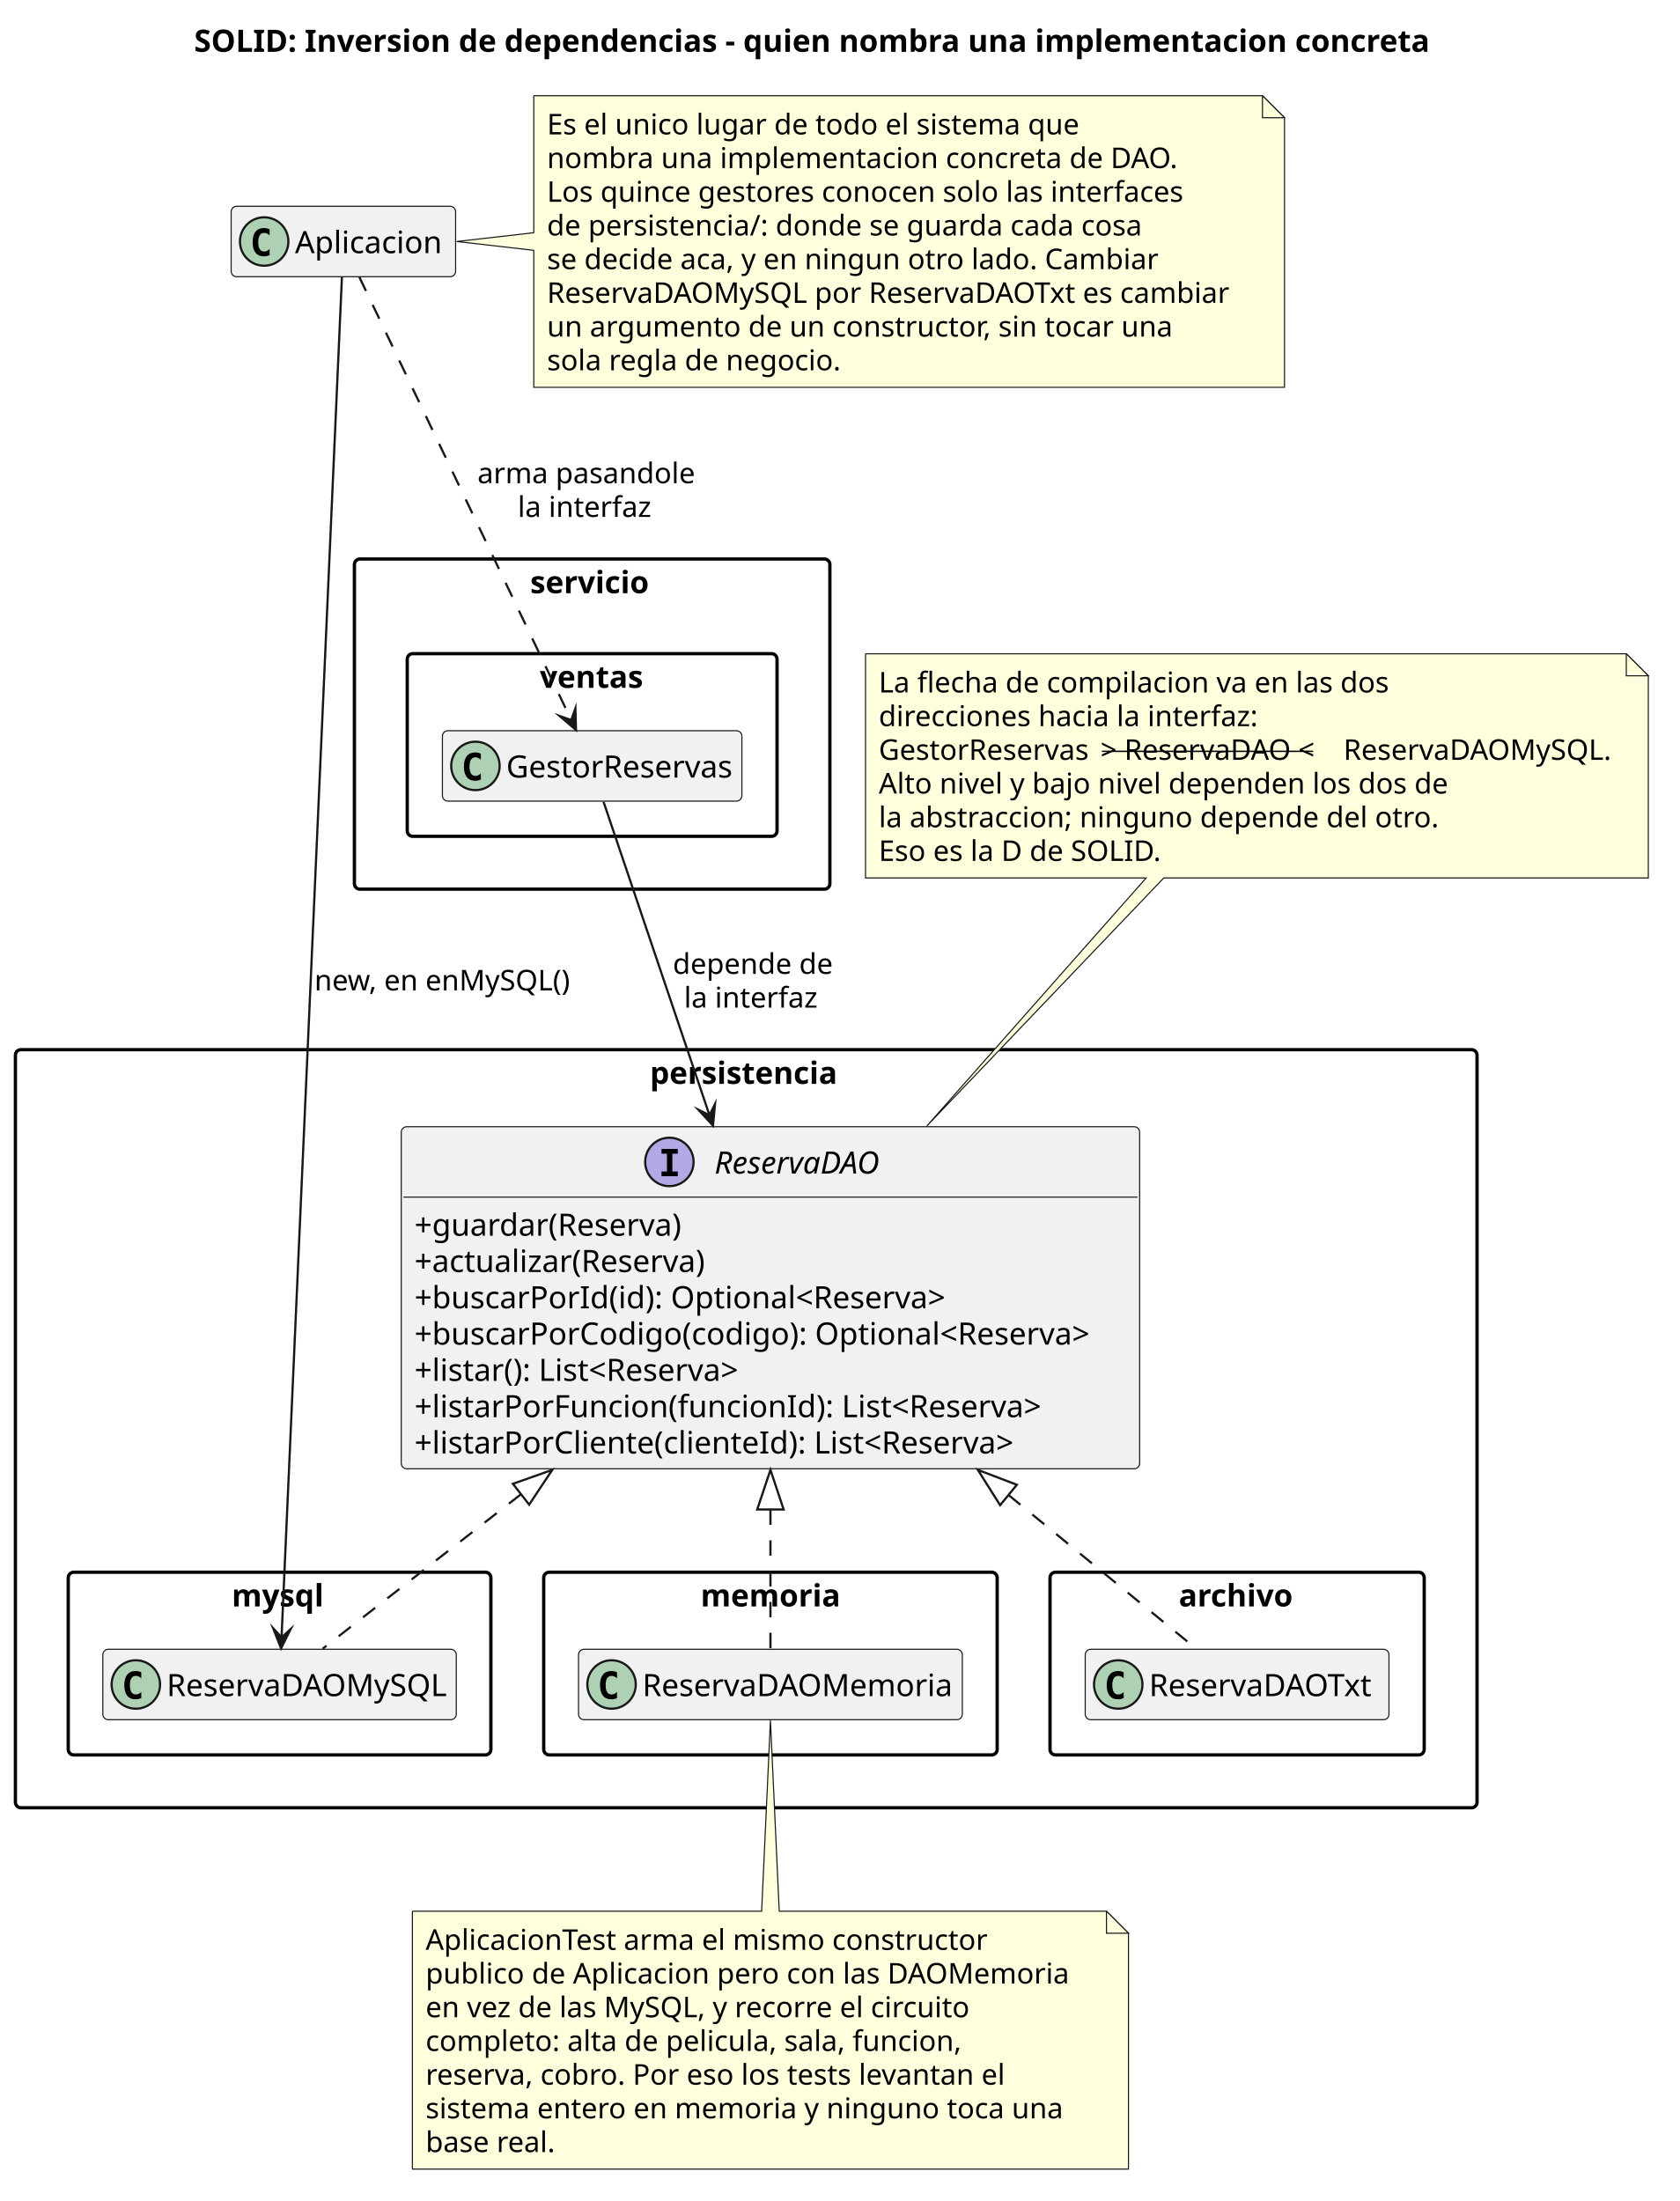
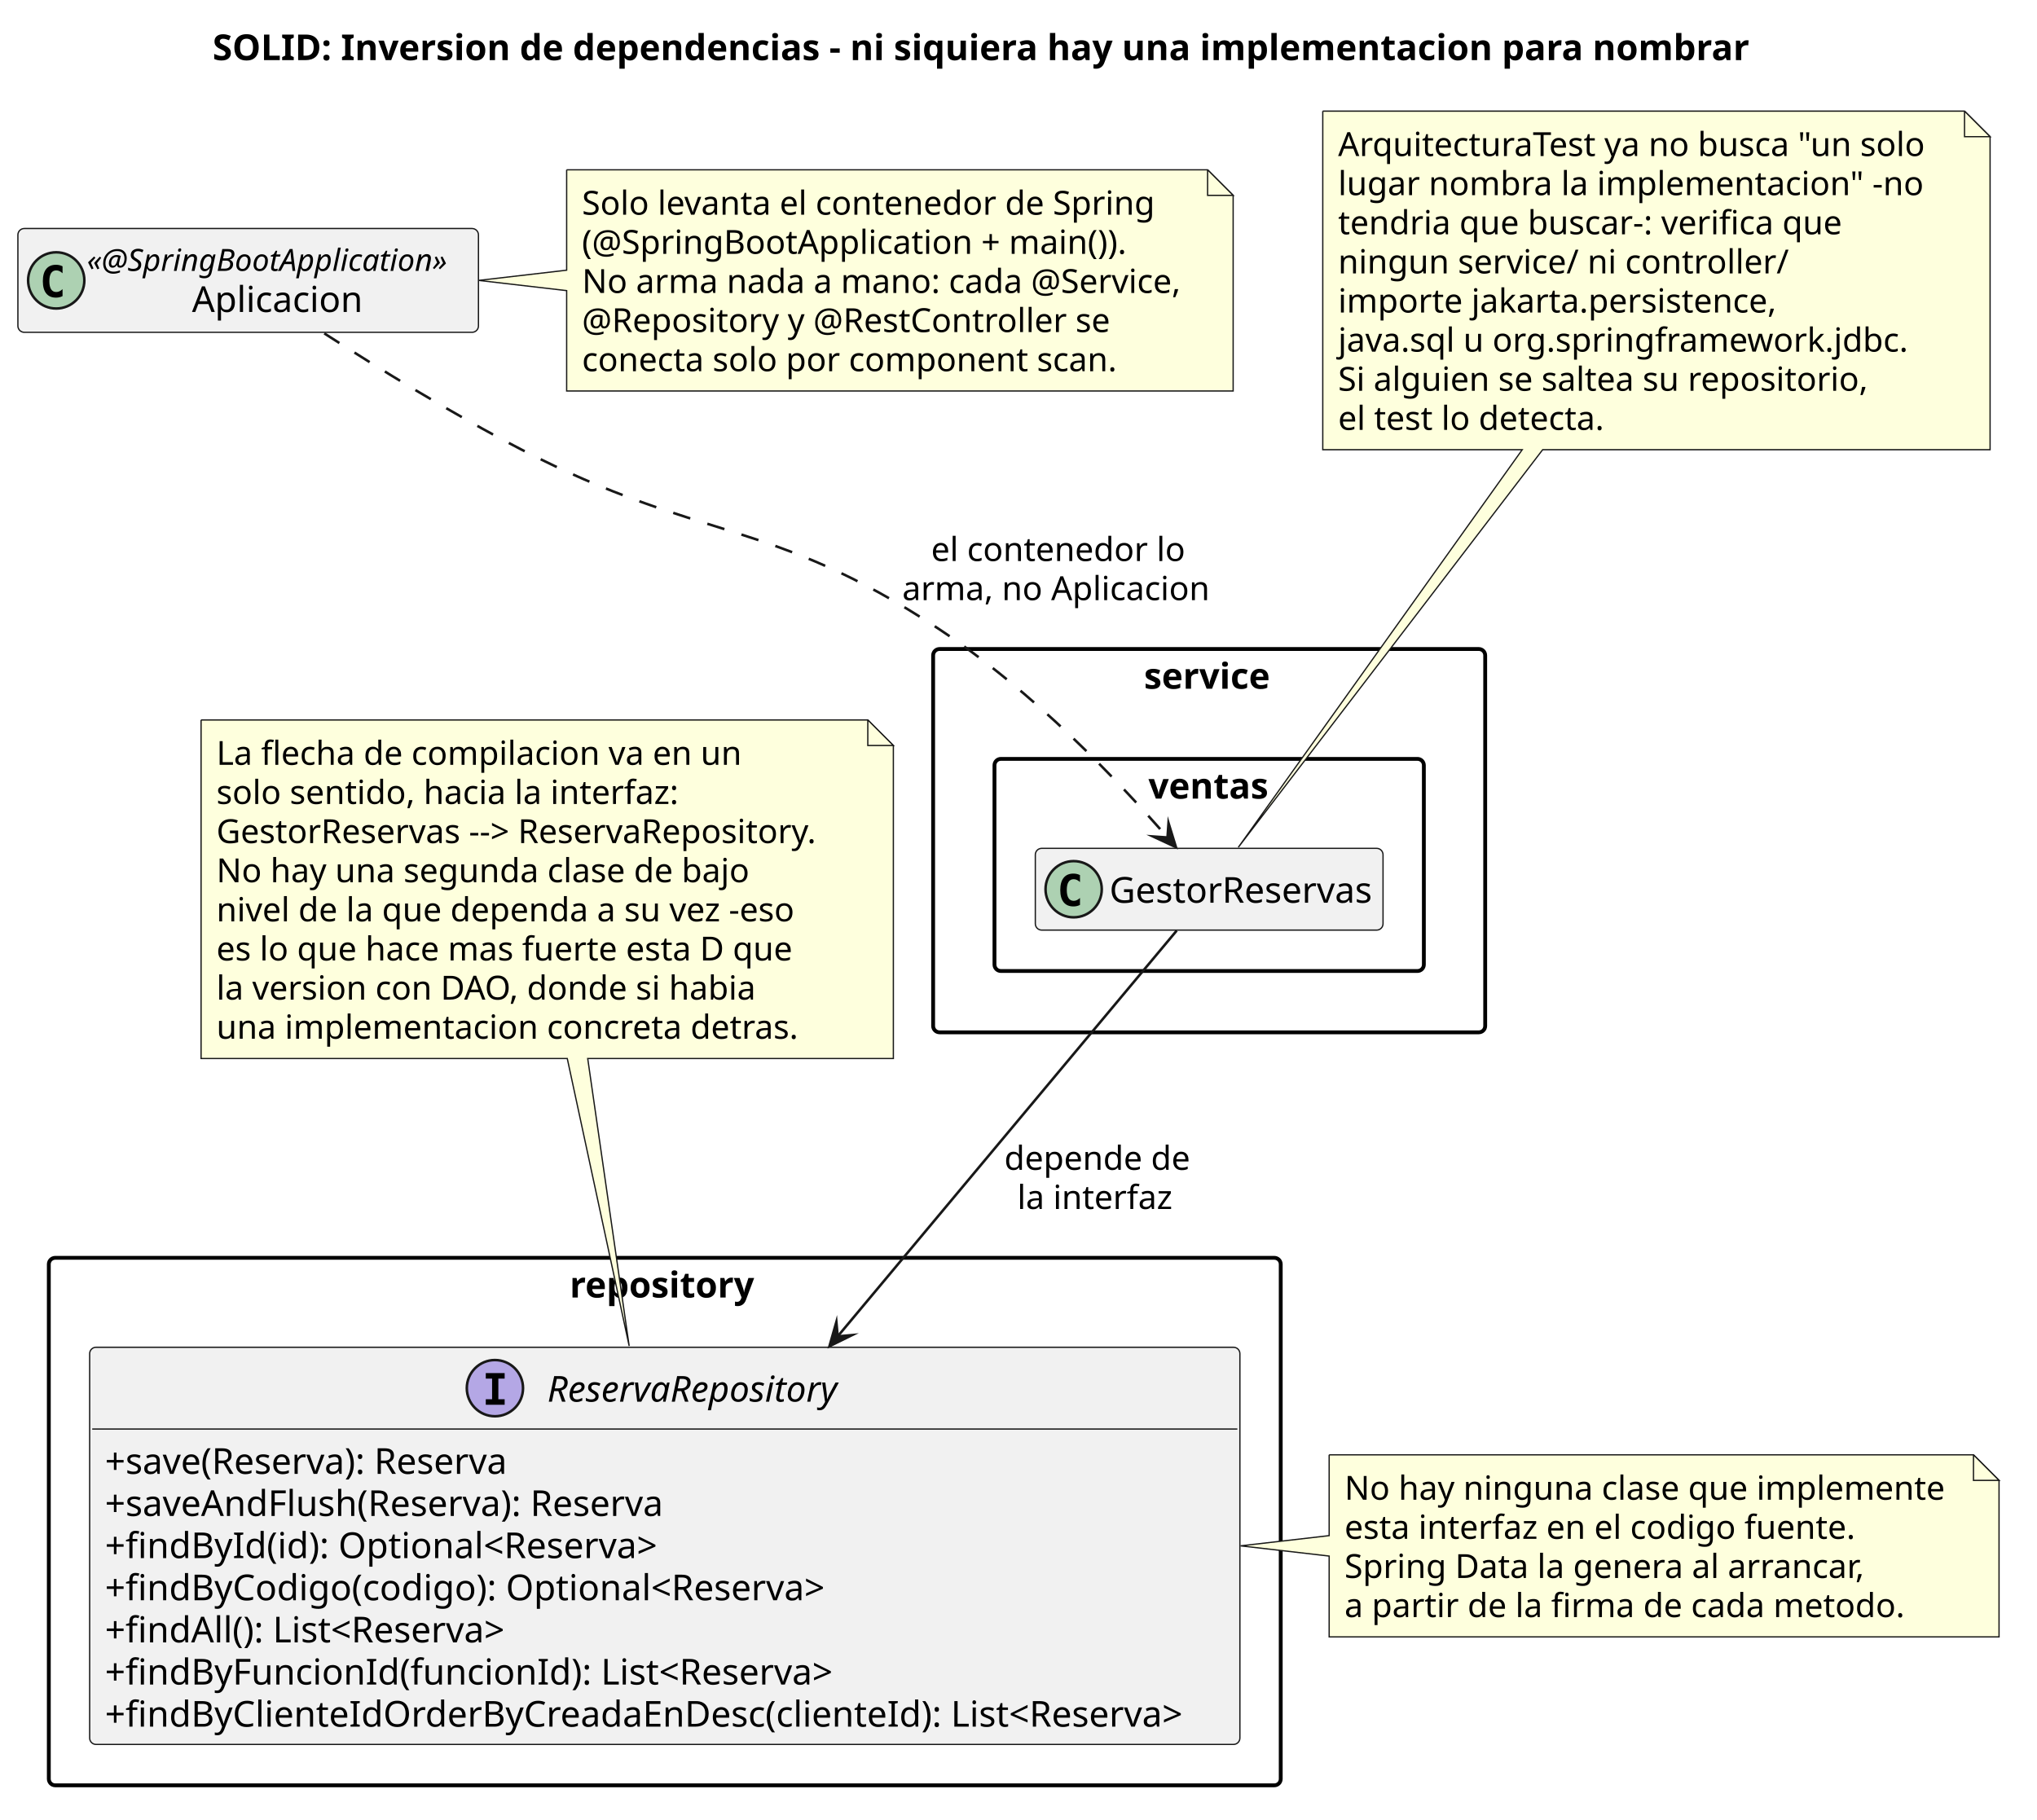
- <svg xmlns="http://www.w3.org/2000/svg" contentStyleType="text/css" data-diagram-type="CLASS" height="1000px" preserveAspectRatio="none" style="width:763px;height:1000px;background:#FFFFFF;" version="1.1" viewBox="0 0 763 1000" width="763px" zoomAndPan="magnify">
+ <svg xmlns="http://www.w3.org/2000/svg" contentStyleType="text/css" data-diagram-type="CLASS" height="712px" preserveAspectRatio="none" style="width:797px;height:712px;background:#FFFFFF;" version="1.1" viewBox="0 0 797 712" width="797px" zoomAndPan="magnify">
  <defs />
  <g>
    <g class="title" data-source-line="1">
-       <text fill="#000000" font-family="sans-serif" font-size="14" font-weight="700" lengthAdjust="spacing" textLength="580.419" x="88.192" y="23.535">SOLID: Inversion de dependencias - quien nombra una implementacion concreta</text>
+       <text fill="#000000" font-family="sans-serif" font-size="14" font-weight="700" lengthAdjust="spacing" textLength="623.807" x="83.17" y="23.535">SOLID: Inversion de dependencias - ni siquiera hay una implementacion para nombrar</text>
    </g>
-     <g class="cluster" data-qualified-name="servicio" data-source-line="16" id="ent0003">
-       <rect fill="none" height="150" rx="2.5" ry="2.5" style="stroke:#000000;stroke-width:1.5;" width="216" x="161" y="253.978" />
-       <text fill="#000000" font-family="sans-serif" font-size="14" font-weight="700" lengthAdjust="spacing" textLength="56.287" x="240.856" y="269.513">servicio</text>
+     <g class="cluster" data-qualified-name="service" data-source-line="16" id="ent0003">
+       <rect fill="none" height="150" rx="2.5" ry="2.5" style="stroke:#000000;stroke-width:1.5;" width="216" x="365.1" y="253.968" />
+       <text fill="#000000" font-family="sans-serif" font-size="14" font-weight="700" lengthAdjust="spacing" textLength="50.996" x="447.602" y="269.503">service</text>
    </g>
-     <g class="cluster" data-qualified-name="servicio.ventas" data-source-line="15" id="ent0001">
-       <rect fill="none" height="83" rx="2.5" ry="2.5" style="stroke:#000000;stroke-width:1.5;" width="168" x="185" y="296.978" />
-       <text fill="#000000" font-family="sans-serif" font-size="14" font-weight="700" lengthAdjust="spacing" textLength="47.523" x="245.238" y="312.513">ventas</text>
+     <g class="cluster" data-qualified-name="service.ventas" data-source-line="15" id="ent0001">
+       <rect fill="none" height="83" rx="2.5" ry="2.5" style="stroke:#000000;stroke-width:1.5;" width="168" x="389.1" y="296.968" />
+       <text fill="#000000" font-family="sans-serif" font-size="14" font-weight="700" lengthAdjust="spacing" textLength="47.523" x="449.338" y="312.503">ventas</text>
    </g>
-     <g class="cluster" data-qualified-name="persistencia" data-source-line="19" id="ent0004">
-       <rect fill="none" height="344.42" rx="2.5" ry="2.5" style="stroke:#000000;stroke-width:1.5;" width="664" x="7" y="476.908" />
-       <text fill="#000000" font-family="sans-serif" font-size="14" font-weight="700" lengthAdjust="spacing" textLength="87.534" x="295.233" y="492.443">persistencia</text>
+     <g class="cluster" data-qualified-name="repository" data-source-line="19" id="ent0004">
+       <rect fill="none" height="206.42" rx="2.5" ry="2.5" style="stroke:#000000;stroke-width:1.5;" width="482" x="19.1" y="492.208" />
+       <text fill="#000000" font-family="sans-serif" font-size="14" font-weight="700" lengthAdjust="spacing" textLength="74.395" x="222.902" y="507.743">repository</text>
    </g>
-     <g class="cluster" data-qualified-name="persistencia.mysql" data-source-line="30" id="ent0006">
-       <rect fill="none" height="83" rx="2.5" ry="2.5" style="stroke:#000000;stroke-width:1.5;" width="192" x="31" y="714.328" />
-       <text fill="#000000" font-family="sans-serif" font-size="14" font-weight="700" lengthAdjust="spacing" textLength="43.483" x="105.258" y="729.863">mysql</text>
+     <g class="entity" data-qualified-name="service.ventas.GestorReservas" data-source-line="16" id="ent0002">
+       <rect fill="#F1F1F1" height="32" rx="2.5" ry="2.5" style="stroke:#181818;stroke-width:0.5;" width="136.05" x="405.08" y="331.968" />
+       <ellipse cx="420.08" cy="347.968" fill="#ADD1B2" rx="11" ry="11" style="stroke:#181818;stroke-width:1;" />
+       <path d="M422.553,354.111 Q421.972,354.41 421.333,354.56 Q420.694,354.709 419.988,354.709 Q417.481,354.709 416.161,353.057 Q414.842,351.405 414.842,348.284 Q414.842,345.155 416.161,343.503 Q417.481,341.851 419.988,341.851 Q420.694,341.851 421.341,342 Q421.989,342.15 422.553,342.449 L422.553,345.171 Q421.922,344.59 421.329,344.321 Q420.735,344.051 420.104,344.051 Q418.76,344.051 418.075,345.118 Q417.39,346.184 417.39,348.284 Q417.39,350.376 418.075,351.443 Q418.76,352.509 420.104,352.509 Q420.735,352.509 421.329,352.24 Q421.922,351.97 422.553,351.389 Z " fill="#000000" />
+       <text fill="#000000" font-family="sans-serif" font-size="14" lengthAdjust="spacing" textLength="104.05" x="434.08" y="353.259">GestorReservas</text>
    </g>
-     <g class="cluster" data-qualified-name="persistencia.memoria" data-source-line="33" id="ent0008">
-       <rect fill="none" height="83" rx="2.5" ry="2.5" style="stroke:#000000;stroke-width:1.5;" width="206" x="247" y="714.328" />
-       <text fill="#000000" font-family="sans-serif" font-size="14" font-weight="700" lengthAdjust="spacing" textLength="63.444" x="318.278" y="729.863">memoria</text>
+     <g class="entity" data-qualified-name="repository.ReservaRepository" data-source-line="20" id="ent0005">
+       <rect fill="#F1F1F1" height="155.418" rx="2.5" ry="2.5" style="stroke:#181818;stroke-width:0.5;" width="450.047" x="35.08" y="527.208" />
+       <ellipse cx="193.643" cy="543.208" fill="#B4A7E5" rx="11" ry="11" style="stroke:#181818;stroke-width:1;" />
+       <path d="M190.071,539.473 L190.071,537.315 L197.45,537.315 L197.45,539.473 L194.985,539.473 L194.985,547.55 L197.45,547.55 L197.45,549.708 L190.071,549.708 L190.071,547.55 L192.536,547.55 L192.536,539.473 Z " fill="#000000" />
+       <text fill="#000000" font-family="sans-serif" font-size="14" font-style="italic" lengthAdjust="spacing" textLength="124.421" x="214.143" y="548.499">ReservaRepository</text>
+       <line style="stroke:#181818;stroke-width:0.5;" x1="36.08" x2="484.127" y1="559.208" y2="559.208" />
+       <text fill="#000000" font-family="sans-serif" font-size="14" lengthAdjust="spacing" textLength="163.598" x="41.08" y="576.743">+save(Reserva): Reserva</text>
+       <text fill="#000000" font-family="sans-serif" font-size="14" lengthAdjust="spacing" textLength="226.823" x="41.08" y="593.232">+saveAndFlush(Reserva): Reserva</text>
+       <text fill="#000000" font-family="sans-serif" font-size="14" lengthAdjust="spacing" textLength="229.448" x="41.08" y="609.72">+findById(id): Optional&lt;Reserva&gt;</text>
+       <text fill="#000000" font-family="sans-serif" font-size="14" lengthAdjust="spacing" textLength="298.177" x="41.08" y="626.208">+findByCodigo(codigo): Optional&lt;Reserva&gt;</text>
+       <text fill="#000000" font-family="sans-serif" font-size="14" lengthAdjust="spacing" textLength="171.978" x="41.08" y="642.697">+findAll(): List&lt;Reserva&gt;</text>
+       <text fill="#000000" font-family="sans-serif" font-size="14" lengthAdjust="spacing" textLength="299.701" x="41.08" y="659.185">+findByFuncionId(funcionId): List&lt;Reserva&gt;</text>
+       <text fill="#000000" font-family="sans-serif" font-size="14" lengthAdjust="spacing" textLength="438.047" x="41.08" y="675.673">+findByClienteIdOrderByCreadaEnDesc(clienteId): List&lt;Reserva&gt;</text>
    </g>
-     <g class="cluster" data-qualified-name="persistencia.archivo" data-source-line="36" id="ent0010">
-       <rect fill="none" height="83" rx="2.5" ry="2.5" style="stroke:#000000;stroke-width:1.5;" width="170" x="477" y="714.328" />
-       <text fill="#000000" font-family="sans-serif" font-size="14" font-weight="700" lengthAdjust="spacing" textLength="53.04" x="535.48" y="729.863">archivo</text>
+     <g class="entity" data-qualified-name="GMN6" data-source-line="32" id="ent0007">
+       <path d="M520.05,569.298 L520.05,600.918 L485.38,604.918 L520.05,608.918 L520.05,640.54 A0,0 0 0 0 520.05,640.54 L782.147,640.54 A0,0 0 0 0 782.147,640.54 L782.147,579.298 L772.147,569.298 L520.05,569.298 A0,0 0 0 0 520.05,569.298" fill="#FEFFDD" style="stroke:#181818;stroke-width:0.5;" />
+       <path d="M772.147,569.298 L772.147,579.298 L782.147,579.298 L772.147,569.298" fill="#FEFFDD" style="stroke:#181818;stroke-width:0.5;" />
+       <text fill="#000000" font-family="sans-serif" font-size="13" lengthAdjust="spacing" textLength="241.097" x="526.05" y="586.867">No hay ninguna clase que implemente</text>
+       <text fill="#000000" font-family="sans-serif" font-size="13" lengthAdjust="spacing" textLength="208.501" x="526.05" y="602.177">esta interfaz en el codigo fuente.</text>
+       <text fill="#000000" font-family="sans-serif" font-size="13" lengthAdjust="spacing" textLength="211.326" x="526.05" y="617.488">Spring Data la genera al arrancar,</text>
+       <text fill="#000000" font-family="sans-serif" font-size="13" lengthAdjust="spacing" textLength="227.259" x="526.05" y="632.798">a partir de la firma de cada metodo.</text>
    </g>
-     <g class="entity" data-qualified-name="servicio.ventas.GestorReservas" data-source-line="16" id="ent0002">
-       <rect fill="#F1F1F1" height="32" rx="2.5" ry="2.5" style="stroke:#181818;stroke-width:0.5;" width="136.05" x="200.98" y="331.978" />
-       <ellipse cx="215.98" cy="347.978" fill="#ADD1B2" rx="11" ry="11" style="stroke:#181818;stroke-width:1;" />
-       <path d="M218.453,354.121 Q217.872,354.42 217.233,354.57 Q216.594,354.719 215.888,354.719 Q213.381,354.719 212.061,353.067 Q210.742,351.415 210.742,348.294 Q210.742,345.165 212.061,343.513 Q213.381,341.861 215.888,341.861 Q216.594,341.861 217.241,342.01 Q217.889,342.16 218.453,342.459 L218.453,345.181 Q217.822,344.6 217.229,344.331 Q216.635,344.061 216.004,344.061 Q214.66,344.061 213.975,345.127 Q213.29,346.194 213.29,348.294 Q213.29,350.386 213.975,351.453 Q214.66,352.519 216.004,352.519 Q216.635,352.519 217.229,352.25 Q217.822,351.98 218.453,351.399 Z " fill="#000000" />
-       <text fill="#000000" font-family="sans-serif" font-size="14" lengthAdjust="spacing" textLength="104.05" x="229.98" y="353.269">GestorReservas</text>
+     <g class="entity" data-qualified-name="Aplicacion" data-source-line="38" id="ent0009">
+       <rect fill="#F1F1F1" height="40.621" rx="2.5" ry="2.5" style="stroke:#181818;stroke-width:0.5;" width="180.203" x="7" y="89.418" />
+       <ellipse cx="22" cy="109.729" fill="#ADD1B2" rx="11" ry="11" style="stroke:#181818;stroke-width:1;" />
+       <path d="M24.473,115.872 Q23.892,116.171 23.253,116.32 Q22.614,116.47 21.908,116.47 Q19.401,116.47 18.081,114.818 Q16.762,113.166 16.762,110.045 Q16.762,106.915 18.081,105.263 Q19.401,103.612 21.908,103.612 Q22.614,103.612 23.261,103.761 Q23.909,103.91 24.473,104.209 L24.473,106.932 Q23.842,106.351 23.249,106.081 Q22.655,105.811 22.024,105.811 Q20.68,105.811 19.995,106.878 Q19.31,107.945 19.31,110.045 Q19.31,112.136 19.995,113.203 Q20.68,114.27 22.024,114.27 Q22.655,114.27 23.249,114 Q23.842,113.73 24.473,113.149 Z " fill="#000000" />
+       <text fill="#000000" font-family="sans-serif" font-size="12" font-style="italic" lengthAdjust="spacing" textLength="152.203" x="34" y="106.02">«@SpringBootApplication»</text>
+       <text fill="#000000" font-family="sans-serif" font-size="14" lengthAdjust="spacing" textLength="69.973" x="75.115" y="122.086">Aplicacion</text>
    </g>
-     <g class="entity" data-qualified-name="persistencia.ReservaDAO" data-source-line="20" id="ent0005">
-       <rect fill="#F1F1F1" height="155.418" rx="2.5" ry="2.5" style="stroke:#181818;stroke-width:0.5;" width="335.449" x="182.28" y="511.908" />
-       <ellipse cx="304.096" cy="527.908" fill="#B4A7E5" rx="11" ry="11" style="stroke:#181818;stroke-width:1;" />
-       <path d="M300.524,524.173 L300.524,522.015 L307.904,522.015 L307.904,524.173 L305.438,524.173 L305.438,532.25 L307.904,532.25 L307.904,534.408 L300.524,534.408 L300.524,532.25 L302.99,532.25 L302.99,524.173 Z " fill="#000000" />
-       <text fill="#000000" font-family="sans-serif" font-size="14" font-style="italic" lengthAdjust="spacing" textLength="83.316" x="324.596" y="533.199">ReservaDAO</text>
-       <line style="stroke:#181818;stroke-width:0.5;" x1="183.28" x2="516.729" y1="543.908" y2="543.908" />
-       <text fill="#000000" font-family="sans-serif" font-size="14" lengthAdjust="spacing" textLength="125.679" x="188.28" y="561.443">+guardar(Reserva)</text>
-       <text fill="#000000" font-family="sans-serif" font-size="14" lengthAdjust="spacing" textLength="138.667" x="188.28" y="577.932">+actualizar(Reserva)</text>
-       <text fill="#000000" font-family="sans-serif" font-size="14" lengthAdjust="spacing" textLength="254.721" x="188.28" y="594.42">+buscarPorId(id): Optional&lt;Reserva&gt;</text>
-       <text fill="#000000" font-family="sans-serif" font-size="14" lengthAdjust="spacing" textLength="323.449" x="188.28" y="610.908">+buscarPorCodigo(codigo): Optional&lt;Reserva&gt;</text>
-       <text fill="#000000" font-family="sans-serif" font-size="14" lengthAdjust="spacing" textLength="161.458" x="188.28" y="627.397">+listar(): List&lt;Reserva&gt;</text>
-       <text fill="#000000" font-family="sans-serif" font-size="14" lengthAdjust="spacing" textLength="300.788" x="188.28" y="643.885">+listarPorFuncion(funcionId): List&lt;Reserva&gt;</text>
-       <text fill="#000000" font-family="sans-serif" font-size="14" lengthAdjust="spacing" textLength="288.463" x="188.28" y="660.373">+listarPorCliente(clienteId): List&lt;Reserva&gt;</text>
+     <g class="entity" data-qualified-name="N2" data-source-line="43" id="ent0011">
+       <path d="M517.55,43.488 L517.55,175.973 A0,0 0 0 0 517.55,175.973 L595.59,175.973 L484.5,331.578 L603.59,175.973 L778.644,175.973 A0,0 0 0 0 778.644,175.973 L778.644,53.488 L768.644,43.488 L517.55,43.488 A0,0 0 0 0 517.55,43.488" fill="#FEFFDD" style="stroke:#181818;stroke-width:0.5;" />
+       <path d="M768.644,43.488 L768.644,53.488 L778.644,53.488 L768.644,43.488" fill="#FEFFDD" style="stroke:#181818;stroke-width:0.5;" />
+       <text fill="#000000" font-family="sans-serif" font-size="13" lengthAdjust="spacing" textLength="240.094" x="523.55" y="61.057">ArquitecturaTest ya no busca "un solo</text>
+       <text fill="#000000" font-family="sans-serif" font-size="13" lengthAdjust="spacing" textLength="238.158" x="523.55" y="76.367">lugar nombra la implementacion" -no</text>
+       <text fill="#000000" font-family="sans-serif" font-size="13" lengthAdjust="spacing" textLength="207.143" x="523.55" y="91.678">tendria que buscar-: verifica que</text>
+       <text fill="#000000" font-family="sans-serif" font-size="13" lengthAdjust="spacing" textLength="186.469" x="523.55" y="106.988">ningun service/ ni controller/</text>
+       <text fill="#000000" font-family="sans-serif" font-size="13" lengthAdjust="spacing" textLength="176.928" x="523.55" y="122.299">importe jakarta.persistence,</text>
+       <text fill="#000000" font-family="sans-serif" font-size="13" lengthAdjust="spacing" textLength="232.381" x="523.55" y="137.609">java.sql u org.springframework.jdbc.</text>
+       <text fill="#000000" font-family="sans-serif" font-size="13" lengthAdjust="spacing" textLength="216.055" x="523.55" y="152.92">Si alguien se saltea su repositorio,</text>
+       <text fill="#000000" font-family="sans-serif" font-size="13" lengthAdjust="spacing" textLength="109.021" x="523.55" y="168.231">el test lo detecta.</text>
    </g>
-     <g class="entity" data-qualified-name="persistencia.mysql.ReservaDAOMySQL" data-source-line="31" id="ent0007">
-       <rect fill="#F1F1F1" height="32" rx="2.5" ry="2.5" style="stroke:#181818;stroke-width:0.5;" width="160.57" x="46.71" y="749.328" />
-       <ellipse cx="61.71" cy="765.328" fill="#ADD1B2" rx="11" ry="11" style="stroke:#181818;stroke-width:1;" />
-       <path d="M64.183,771.471 Q63.602,771.77 62.963,771.92 Q62.324,772.069 61.618,772.069 Q59.111,772.069 57.791,770.417 Q56.472,768.765 56.472,765.644 Q56.472,762.515 57.791,760.863 Q59.111,759.211 61.618,759.211 Q62.324,759.211 62.971,759.361 Q63.619,759.51 64.183,759.809 L64.183,762.531 Q63.552,761.95 62.959,761.681 Q62.365,761.411 61.734,761.411 Q60.39,761.411 59.705,762.477 Q59.02,763.544 59.02,765.644 Q59.02,767.736 59.705,768.803 Q60.39,769.869 61.734,769.869 Q62.365,769.869 62.959,769.6 Q63.552,769.33 64.183,768.749 Z " fill="#000000" />
-       <text fill="#000000" font-family="sans-serif" font-size="14" lengthAdjust="spacing" textLength="128.57" x="75.71" y="770.619">ReservaDAOMySQL</text>
+     <g class="entity" data-qualified-name="GMN13" data-source-line="55" id="ent0014">
+       <path d="M221.71,66.448 L221.71,105.728 L187.25,109.728 L221.71,113.728 L221.71,153.001 A0,0 0 0 0 221.71,153.001 L482.486,153.001 A0,0 0 0 0 482.486,153.001 L482.486,76.448 L472.486,66.448 L221.71,66.448 A0,0 0 0 0 221.71,66.448" fill="#FEFFDD" style="stroke:#181818;stroke-width:0.5;" />
+       <path d="M472.486,66.448 L472.486,76.448 L482.486,76.448 L472.486,66.448" fill="#FEFFDD" style="stroke:#181818;stroke-width:0.5;" />
+       <text fill="#000000" font-family="sans-serif" font-size="13" lengthAdjust="spacing" textLength="230.788" x="227.71" y="84.017">Solo levanta el contenedor de Spring</text>
+       <text fill="#000000" font-family="sans-serif" font-size="13" lengthAdjust="spacing" textLength="221.99" x="227.71" y="99.327">(@SpringBootApplication + main()).</text>
+       <text fill="#000000" font-family="sans-serif" font-size="13" lengthAdjust="spacing" textLength="239.776" x="227.71" y="114.638">No arma nada a mano: cada @Service,</text>
+       <text fill="#000000" font-family="sans-serif" font-size="13" lengthAdjust="spacing" textLength="212.539" x="227.71" y="129.948">@Repository y @RestController se</text>
+       <text fill="#000000" font-family="sans-serif" font-size="13" lengthAdjust="spacing" textLength="216.785" x="227.71" y="145.259">conecta solo por component scan.</text>
    </g>
-     <g class="entity" data-qualified-name="persistencia.memoria.ReservaDAOMemoria" data-source-line="34" id="ent0009">
-       <rect fill="#F1F1F1" height="32" rx="2.5" ry="2.5" style="stroke:#181818;stroke-width:0.5;" width="174.352" x="262.82" y="749.328" />
-       <ellipse cx="277.82" cy="765.328" fill="#ADD1B2" rx="11" ry="11" style="stroke:#181818;stroke-width:1;" />
-       <path d="M280.293,771.471 Q279.712,771.77 279.073,771.92 Q278.434,772.069 277.728,772.069 Q275.221,772.069 273.901,770.417 Q272.582,768.765 272.582,765.644 Q272.582,762.515 273.901,760.863 Q275.221,759.211 277.728,759.211 Q278.434,759.211 279.081,759.361 Q279.729,759.51 280.293,759.809 L280.293,762.531 Q279.662,761.95 279.069,761.681 Q278.475,761.411 277.844,761.411 Q276.5,761.411 275.815,762.477 Q275.13,763.544 275.13,765.644 Q275.13,767.736 275.815,768.803 Q276.5,769.869 277.844,769.869 Q278.475,769.869 279.069,769.6 Q279.662,769.33 280.293,768.749 Z " fill="#000000" />
-       <text fill="#000000" font-family="sans-serif" font-size="14" lengthAdjust="spacing" textLength="142.352" x="291.82" y="770.619">ReservaDAOMemoria</text>
+     <g class="entity" data-qualified-name="N1" data-source-line="65" id="ent0017">
+       <path d="M78.67,281.728 L78.67,414.213 A0,0 0 0 0 78.67,414.213 L221.95,414.213 L246.17,526.708 L229.95,414.213 L349.539,414.213 A0,0 0 0 0 349.539,414.213 L349.539,291.728 L339.539,281.728 L78.67,281.728 A0,0 0 0 0 78.67,281.728" fill="#FEFFDD" style="stroke:#181818;stroke-width:0.5;" />
+       <path d="M339.539,281.728 L339.539,291.728 L349.539,291.728 L339.539,281.728" fill="#FEFFDD" style="stroke:#181818;stroke-width:0.5;" />
+       <text fill="#000000" font-family="sans-serif" font-size="13" lengthAdjust="spacing" textLength="213.383" x="84.67" y="299.297">La flecha de compilacion va en un</text>
+       <text fill="#000000" font-family="sans-serif" font-size="13" lengthAdjust="spacing" textLength="190.201" x="84.67" y="314.607">solo sentido, hacia la interfaz:</text>
+       <text fill="#000000" font-family="sans-serif" font-size="13" lengthAdjust="spacing" textLength="249.869" x="84.67" y="329.918">GestorReservas --&gt; ReservaRepository.</text>
+       <text fill="#000000" font-family="sans-serif" font-size="13" lengthAdjust="spacing" textLength="215.287" x="84.67" y="345.228">No hay una segunda clase de bajo</text>
+       <text fill="#000000" font-family="sans-serif" font-size="13" lengthAdjust="spacing" textLength="239.269" x="84.67" y="360.539">nivel de la que dependa a su vez -eso</text>
+       <text fill="#000000" font-family="sans-serif" font-size="13" lengthAdjust="spacing" textLength="233.759" x="84.67" y="375.849">es lo que hace mas fuerte esta D que</text>
+       <text fill="#000000" font-family="sans-serif" font-size="13" lengthAdjust="spacing" textLength="221.387" x="84.67" y="391.16">la version con DAO, donde si habia</text>
+       <text fill="#000000" font-family="sans-serif" font-size="13" lengthAdjust="spacing" textLength="234.19" x="84.67" y="406.471">una implementacion concreta detras.</text>
    </g>
-     <g class="entity" data-qualified-name="persistencia.archivo.ReservaDAOTxt" data-source-line="37" id="ent0011">
-       <rect fill="#F1F1F1" height="32" rx="2.5" ry="2.5" style="stroke:#181818;stroke-width:0.5;" width="137.991" x="493" y="749.328" />
-       <ellipse cx="508" cy="765.328" fill="#ADD1B2" rx="11" ry="11" style="stroke:#181818;stroke-width:1;" />
-       <path d="M510.473,771.471 Q509.892,771.77 509.253,771.92 Q508.614,772.069 507.908,772.069 Q505.401,772.069 504.082,770.417 Q502.762,768.765 502.762,765.644 Q502.762,762.515 504.082,760.863 Q505.401,759.211 507.908,759.211 Q508.614,759.211 509.261,759.361 Q509.909,759.51 510.473,759.809 L510.473,762.531 Q509.842,761.95 509.249,761.681 Q508.655,761.411 508.024,761.411 Q506.68,761.411 505.995,762.477 Q505.31,763.544 505.31,765.644 Q505.31,767.736 505.995,768.803 Q506.68,769.869 508.024,769.869 Q508.655,769.869 509.249,769.6 Q509.842,769.33 510.473,768.749 Z " fill="#000000" />
-       <text fill="#000000" font-family="sans-serif" font-size="14" lengthAdjust="spacing" textLength="105.991" x="522" y="770.619">ReservaDAOTxt</text>
+     <g class="link" data-entity-1="ent0002" data-entity-2="ent0005" data-link-type="dependency" data-source-line="40" id="lnk10">
+       <path codeLine="40" d="M460.41,364.148 C434.22,395.508 375.786,465.451 327.746,522.951" fill="none" id="GestorReservas-to-ReservaRepository" style="stroke:#181818;stroke-width:1;" />
+       <polygon fill="#181818" points="324.54,526.788,333.38,522.446,327.746,522.951,327.241,517.317,324.54,526.788" style="stroke:#181818;stroke-width:1;stroke-linejoin:miter;stroke-miterlimit:10;" />
+       <text fill="#000000" font-family="sans-serif" font-size="13" lengthAdjust="spacing" textLength="73.88" x="392.94" y="457.777">depende de</text>
+       <text fill="#000000" font-family="sans-serif" font-size="13" lengthAdjust="spacing" textLength="63.711" x="398.024" y="473.087">la interfaz</text>
    </g>
-     <g class="entity" data-qualified-name="Aplicacion" data-source-line="41" id="ent0012">
-       <rect fill="#F1F1F1" height="32" rx="2.5" ry="2.5" style="stroke:#181818;stroke-width:0.5;" width="101.973" x="105.01" y="93.728" />
-       <ellipse cx="120.01" cy="109.728" fill="#ADD1B2" rx="11" ry="11" style="stroke:#181818;stroke-width:1;" />
-       <path d="M122.483,115.871 Q121.902,116.17 121.263,116.32 Q120.624,116.469 119.918,116.469 Q117.411,116.469 116.091,114.817 Q114.772,113.165 114.772,110.044 Q114.772,106.915 116.091,105.263 Q117.411,103.611 119.918,103.611 Q120.624,103.611 121.271,103.76 Q121.919,103.91 122.483,104.209 L122.483,106.931 Q121.852,106.35 121.259,106.081 Q120.665,105.811 120.034,105.811 Q118.69,105.811 118.005,106.877 Q117.32,107.944 117.32,110.044 Q117.32,112.136 118.005,113.203 Q118.69,114.269 120.034,114.269 Q120.665,114.269 121.259,113.999 Q121.852,113.73 122.483,113.149 Z " fill="#000000" />
-       <text fill="#000000" font-family="sans-serif" font-size="14" lengthAdjust="spacing" textLength="69.973" x="134.01" y="115.019">Aplicacion</text>
-     </g>
-     <g class="entity" data-qualified-name="GMN22" data-source-line="52" id="ent0023">
-       <path d="M242.49,43.488 L242.49,105.728 L207.45,109.728 L242.49,113.728 L242.49,175.973 A0,0 0 0 0 242.49,175.973 L583.52,175.973 A0,0 0 0 0 583.52,175.973 L583.52,53.488 L573.52,43.488 L242.49,43.488 A0,0 0 0 0 242.49,43.488" fill="#FEFFDD" style="stroke:#181818;stroke-width:0.5;" />
-       <path d="M573.52,43.488 L573.52,53.488 L583.52,53.488 L573.52,43.488" fill="#FEFFDD" style="stroke:#181818;stroke-width:0.5;" />
-       <text fill="#000000" font-family="sans-serif" font-size="13" lengthAdjust="spacing" textLength="251.913" x="248.49" y="61.057">Es el unico lugar de todo el sistema que</text>
-       <text fill="#000000" font-family="sans-serif" font-size="13" lengthAdjust="spacing" textLength="296.106" x="248.49" y="76.367">nombra una implementacion concreta de DAO.</text>
-       <text fill="#000000" font-family="sans-serif" font-size="13" lengthAdjust="spacing" textLength="300.536" x="248.49" y="91.678">Los quince gestores conocen solo las interfaces</text>
-       <text fill="#000000" font-family="sans-serif" font-size="13" lengthAdjust="spacing" textLength="281.772" x="248.49" y="106.988">de persistencia/: donde se guarda cada cosa</text>
-       <text fill="#000000" font-family="sans-serif" font-size="13" lengthAdjust="spacing" textLength="289.529" x="248.49" y="122.299">se decide aca, y en ningun otro lado. Cambiar</text>
-       <text fill="#000000" font-family="sans-serif" font-size="13" lengthAdjust="spacing" textLength="320.03" x="248.49" y="137.609">ReservaDAOMySQL por ReservaDAOTxt es cambiar</text>
-       <text fill="#000000" font-family="sans-serif" font-size="13" lengthAdjust="spacing" textLength="295.756" x="248.49" y="152.92">un argumento de un constructor, sin tocar una</text>
-       <text fill="#000000" font-family="sans-serif" font-size="13" lengthAdjust="spacing" textLength="138.836" x="248.49" y="168.231">sola regla de negocio.</text>
-     </g>
-     <g class="entity" data-qualified-name="GMN25" data-source-line="63" id="ent0026">
-       <path d="M187.35,868.328 L187.35,985.502 A0,0 0 0 0 187.35,985.502 L512.65,985.502 A0,0 0 0 0 512.65,985.502 L512.65,878.328 L502.65,868.328 L354,868.328 L350,781.628 L346,868.328 L187.35,868.328 A0,0 0 0 0 187.35,868.328" fill="#FEFFDD" style="stroke:#181818;stroke-width:0.5;" />
-       <path d="M502.65,868.328 L502.65,878.328 L512.65,878.328 L502.65,868.328" fill="#FEFFDD" style="stroke:#181818;stroke-width:0.5;" />
-       <text fill="#000000" font-family="sans-serif" font-size="13" lengthAdjust="spacing" textLength="266.252" x="193.35" y="885.897">AplicacionTest arma el mismo constructor</text>
-       <text fill="#000000" font-family="sans-serif" font-size="13" lengthAdjust="spacing" textLength="304.3" x="193.35" y="901.207">publico de Aplicacion pero con las DAOMemoria</text>
-       <text fill="#000000" font-family="sans-serif" font-size="13" lengthAdjust="spacing" textLength="258.711" x="193.35" y="916.518">en vez de las MySQL, y recorre el circuito</text>
-       <text fill="#000000" font-family="sans-serif" font-size="13" lengthAdjust="spacing" textLength="254.966" x="193.35" y="931.828">completo: alta de pelicula, sala, funcion,</text>
-       <text fill="#000000" font-family="sans-serif" font-size="13" lengthAdjust="spacing" textLength="273.832" x="193.35" y="947.139">reserva, cobro. Por eso los tests levantan el</text>
-       <text fill="#000000" font-family="sans-serif" font-size="13" lengthAdjust="spacing" textLength="297.927" x="193.35" y="962.449">sistema entero en memoria y ninguno toca una</text>
-       <text fill="#000000" font-family="sans-serif" font-size="13" lengthAdjust="spacing" textLength="60.956" x="193.35" y="977.76">base real.</text>
-     </g>
-     <g class="entity" data-qualified-name="N1" data-source-line="73" id="ent0028">
-       <path d="M393.2,297.038 L393.2,398.902 A0,0 0 0 0 393.2,398.902 L520.67,398.902 L421.08,511.538 L528.67,398.902 L748.804,398.902 A0,0 0 0 0 748.804,398.902 L748.804,307.038 L738.804,297.038 L393.2,297.038 A0,0 0 0 0 393.2,297.038" fill="#FEFFDD" style="stroke:#181818;stroke-width:0.5;" />
-       <path d="M738.804,297.038 L738.804,307.038 L748.804,307.038 L738.804,297.038" fill="#FEFFDD" style="stroke:#181818;stroke-width:0.5;" />
-       <text fill="#000000" font-family="sans-serif" font-size="13" lengthAdjust="spacing" textLength="241.719" x="399.2" y="314.607">La flecha de compilacion va en las dos</text>
-       <text fill="#000000" font-family="sans-serif" font-size="13" lengthAdjust="spacing" textLength="180.394" x="399.2" y="329.917">direcciones hacia la interfaz:</text>
-       <text fill="#000000" font-family="sans-serif" font-size="13" lengthAdjust="spacing" textLength="96.618" x="399.2" y="345.228">GestorReservas</text>
-       <text fill="#000000" font-family="sans-serif" font-size="13" lengthAdjust="spacing" text-decoration="line-through" textLength="106.26" x="499.931" y="345.228">&gt; ReservaDAO &lt;</text>
-       <text fill="#000000" font-family="sans-serif" font-size="13" lengthAdjust="spacing" textLength="123.5" x="610.304" y="345.228">ReservaDAOMySQL.</text>
-       <text fill="#000000" font-family="sans-serif" font-size="13" lengthAdjust="spacing" textLength="270.683" x="399.2" y="360.538">Alto nivel y bajo nivel dependen los dos de</text>
-       <text fill="#000000" font-family="sans-serif" font-size="13" lengthAdjust="spacing" textLength="264.005" x="399.2" y="375.849">la abstraccion; ninguno depende del otro.</text>
-       <text fill="#000000" font-family="sans-serif" font-size="13" lengthAdjust="spacing" textLength="133.821" x="399.2" y="391.159">Eso es la D de SOLID.</text>
-     </g>
-     <g class="link" data-entity-1="ent0002" data-entity-2="ent0005" data-link-type="dependency" data-source-line="43" id="lnk13">
-       <path codeLine="43" d="M274.19,364.328 C284.05,393.508 304.509,454.032 322.309,506.682" fill="none" id="GestorReservas-to-ReservaDAO" style="stroke:#181818;stroke-width:1;" />
-       <polygon fill="#181818" points="323.91,511.418,324.817,501.611,322.309,506.682,317.238,504.173,323.91,511.418" style="stroke:#181818;stroke-width:1;stroke-linejoin:miter;stroke-miterlimit:10;" />
-       <text fill="#000000" font-family="sans-serif" font-size="13" lengthAdjust="spacing" textLength="73.88" x="305.65" y="442.477">depende de</text>
-       <text fill="#000000" font-family="sans-serif" font-size="13" lengthAdjust="spacing" textLength="63.711" x="310.735" y="457.787">la interfaz</text>
-     </g>
-     <g class="link" data-entity-1="ent0005" data-entity-2="ent0007" data-link-type="extension" data-source-line="44" id="lnk15">
-       <path codeLine="44" d="M236.69,678.88 C197.37,709.51 170.17,730.688 146.58,749.078" fill="none" id="ReservaDAO-backto-ReservaDAOMySQL" style="stroke:#181818;stroke-width:1;stroke-dasharray:7,7;" />
-       <polygon fill="none" points="250.89,667.818,233.003,674.147,240.377,683.613,250.89,667.818" style="stroke:#181818;stroke-width:1;stroke-linejoin:miter;stroke-miterlimit:10;" />
-     </g>
-     <g class="link" data-entity-1="ent0005" data-entity-2="ent0009" data-link-type="extension" data-source-line="45" id="lnk17">
-       <path codeLine="45" d="M350,685.818 C350,716.448 350,730.688 350,749.078" fill="none" id="ReservaDAO-backto-ReservaDAOMemoria" style="stroke:#181818;stroke-width:1;stroke-dasharray:7,7;" />
-       <polygon fill="none" points="350,667.818,344,685.818,356,685.818,350,667.818" style="stroke:#181818;stroke-width:1;stroke-linejoin:miter;stroke-miterlimit:10;" />
-     </g>
-     <g class="link" data-entity-1="ent0005" data-entity-2="ent0011" data-link-type="extension" data-source-line="46" id="lnk19">
-       <path codeLine="46" d="M458.143,679.227 C495.523,709.857 520.96,730.688 543.39,749.078" fill="none" id="ReservaDAO-backto-ReservaDAOTxt" style="stroke:#181818;stroke-width:1;stroke-dasharray:7,7;" />
-       <polygon fill="none" points="444.22,667.818,454.34,683.868,461.946,674.586,444.22,667.818" style="stroke:#181818;stroke-width:1;stroke-linejoin:miter;stroke-miterlimit:10;" />
-     </g>
-     <g class="link" data-entity-1="ent0012" data-entity-2="ent0007" data-link-type="dependency" data-source-line="48" id="lnk20">
-       <path codeLine="48" d="M155.33,125.928 C151.41,214.188 131.842,655.113 127.902,743.933" fill="none" id="Aplicacion-to-ReservaDAOMySQL" style="stroke:#181818;stroke-width:1;" />
-       <polygon fill="#181818" points="127.68,748.928,132.075,740.114,127.902,743.933,124.083,739.76,127.68,748.928" style="stroke:#181818;stroke-width:1;stroke-linejoin:miter;stroke-miterlimit:10;" />
-       <text fill="#000000" font-family="sans-serif" font-size="13" lengthAdjust="spacing" textLength="118.765" x="142.83" y="449.977">new, en enMySQL()</text>
-     </g>
-     <g class="link" data-entity-1="ent0012" data-entity-2="ent0002" data-link-type="dependency" data-source-line="49" id="lnk21">
-       <path codeLine="49" d="M163.24,125.868 C183.6,168.438 239.053,284.357 259.513,327.147" fill="none" id="Aplicacion-to-GestorReservas" style="stroke:#181818;stroke-width:1;stroke-dasharray:7,7;" />
-       <polygon fill="#181818" points="261.67,331.658,261.396,321.813,259.513,327.147,254.179,325.264,261.67,331.658" style="stroke:#181818;stroke-width:1;stroke-linejoin:miter;stroke-miterlimit:10;" />
-       <text fill="#000000" font-family="sans-serif" font-size="13" lengthAdjust="spacing" textLength="100.331" x="216.89" y="219.547">arma pasandole</text>
-       <text fill="#000000" font-family="sans-serif" font-size="13" lengthAdjust="spacing" textLength="63.711" x="235.2" y="234.857">la interfaz</text>
+     <g class="link" data-entity-1="ent0009" data-entity-2="ent0002" data-link-type="dependency" data-source-line="62" id="lnk16">
+       <path codeLine="62" d="M126.88,130.458 C147.99,144.048 177.23,162.098 204.1,175.968 C274.16,212.138 301.3,202.538 367.1,245.968 C404.86,270.898 438.077,306.217 456.807,327.728" fill="none" id="Aplicacion-to-GestorReservas" style="stroke:#181818;stroke-width:1;stroke-dasharray:7,7;" />
+       <polygon fill="#181818" points="460.09,331.498,457.196,322.084,456.807,327.728,451.163,327.338,460.09,331.498" style="stroke:#181818;stroke-width:1;stroke-linejoin:miter;stroke-miterlimit:10;" />
+       <text fill="#000000" font-family="sans-serif" font-size="13" lengthAdjust="spacing" textLength="102.585" x="364.309" y="219.537">el contenedor lo</text>
+       <text fill="#000000" font-family="sans-serif" font-size="13" lengthAdjust="spacing" textLength="125.182" x="353.01" y="234.847">arma, no Aplicacion</text>
    </g>
  </g>
</svg>
